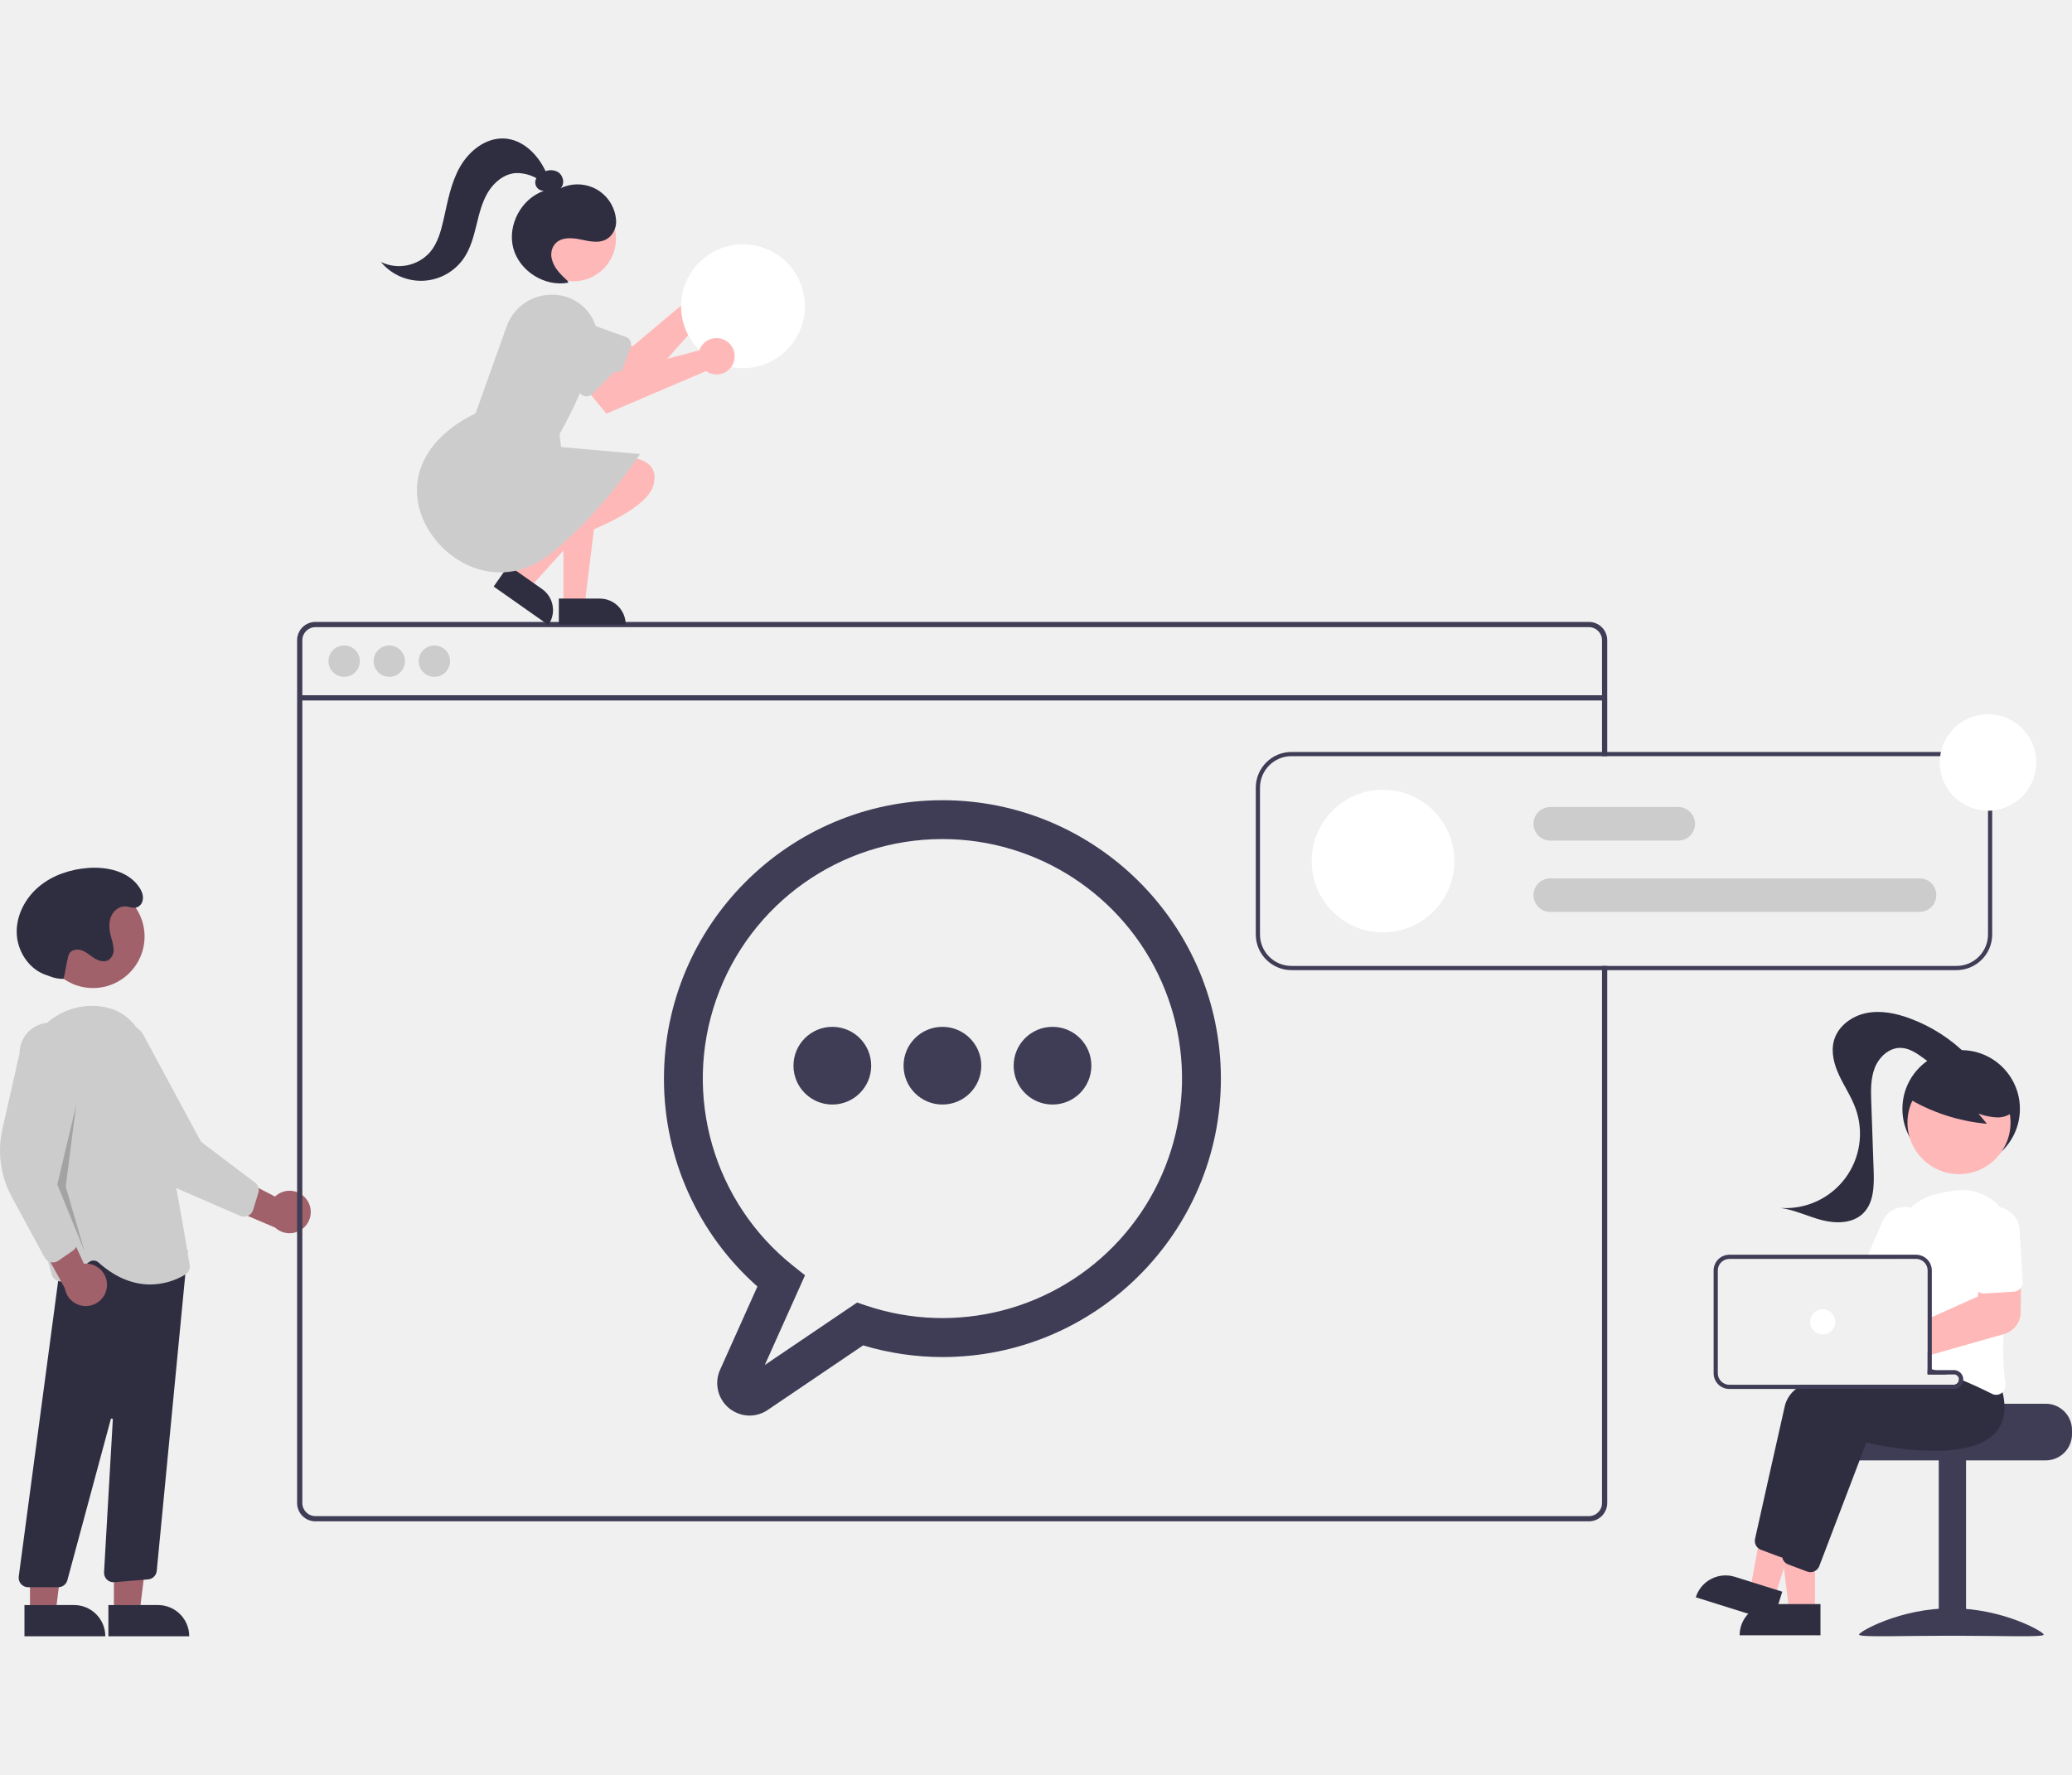
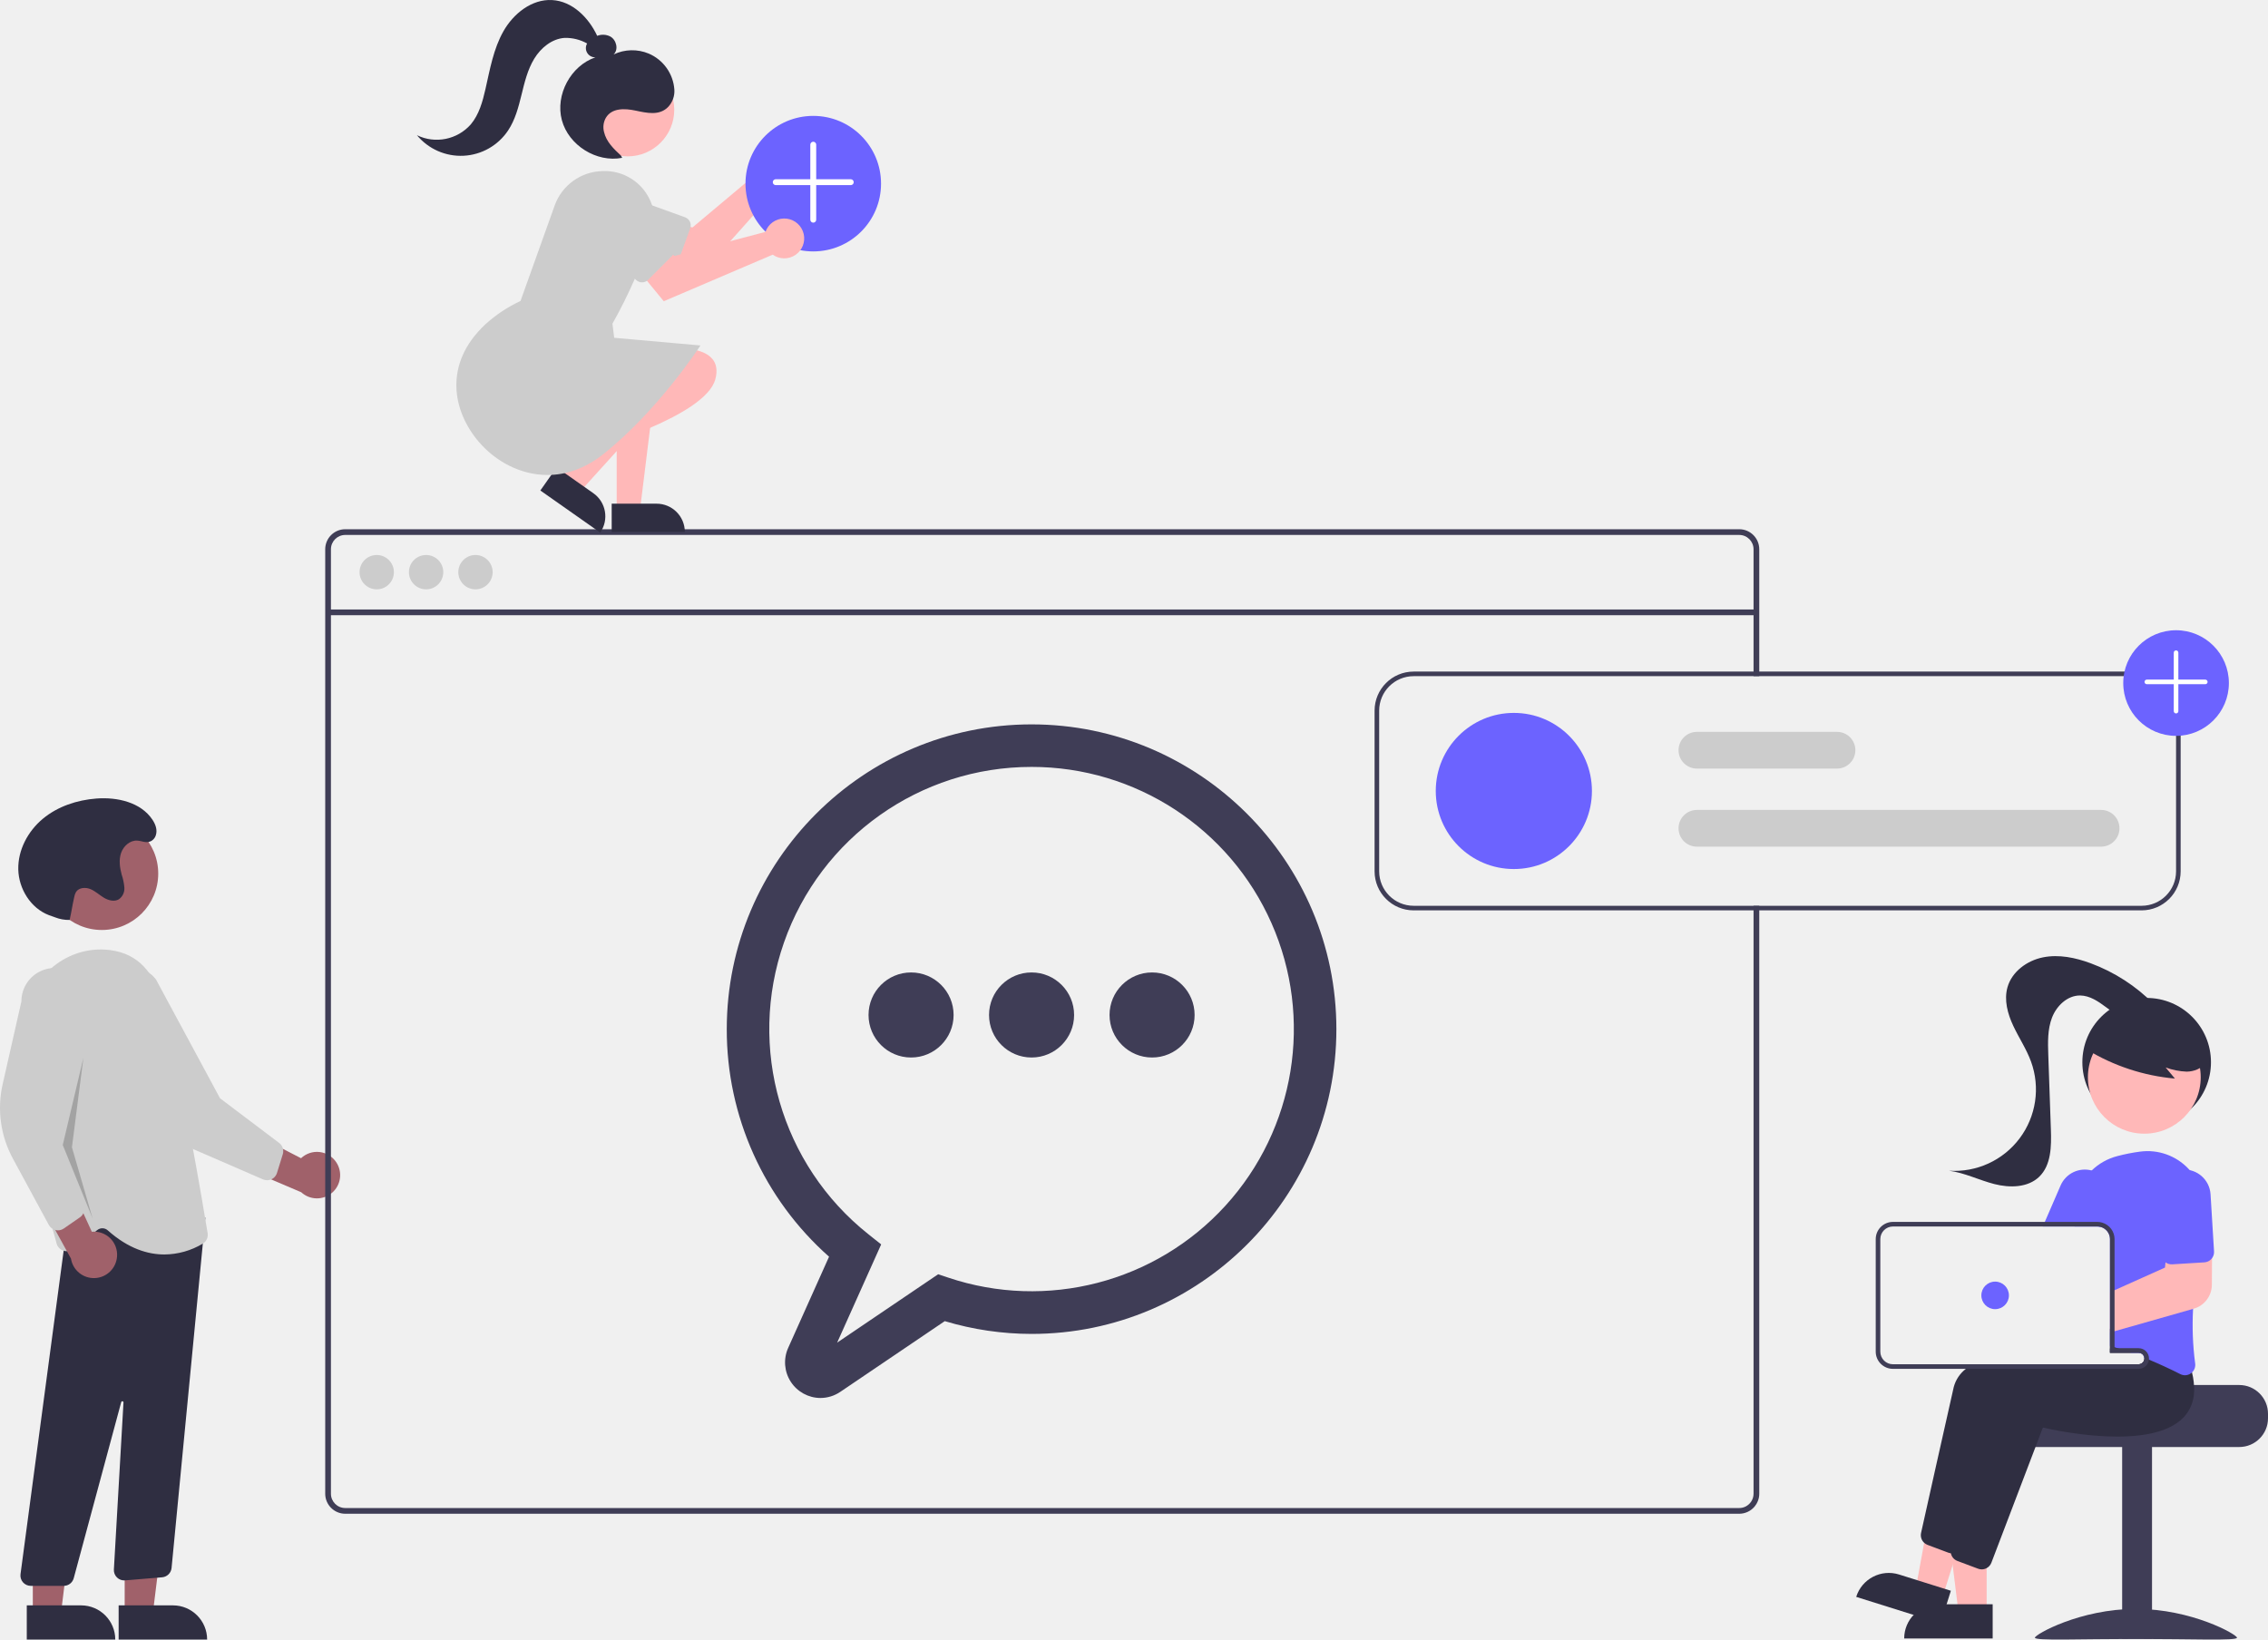
- <svg xmlns="http://www.w3.org/2000/svg" data-name="Layer 1" width="600" height="514" viewBox="0 0 987.587 714.028">
+ <svg xmlns="http://www.w3.org/2000/svg" data-name="Layer 1" width="987.587" height="714.028" viewBox="0 0 987.587 714.028">
  <path d="M252.615,599.14a10.056,10.056,0,0,0-15.32-1.744l-31.754-16.39,1.974,18.464,29.852,12.734a10.11,10.11,0,0,0,15.249-13.064Z" transform="translate(-106.2065 -92.98608)" fill="#a0616a" />
  <path d="M224.395,606.572a4.505,4.505,0,0,1-3.669.039L190.564,593.527a46.373,46.373,0,0,1-23.462-22.698l-15.857-33.471a14.497,14.497,0,1,1,22.901-17.781l27.873,51.714,25.737,19.442a4.515,4.515,0,0,1,1.587,4.921l-2.526,8.159a4.506,4.506,0,0,1-1.524,2.211A4.455,4.455,0,0,1,224.395,606.572Z" transform="translate(-106.2065 -92.98608)" fill="#ccc" />
  <circle cx="44.34" cy="380.447" r="24.561" fill="#a0616a" />
  <polygon points="54.289 702.644 66.548 702.643 72.381 655.355 54.286 655.356 54.289 702.644" fill="#a0616a" />
  <path d="M157.868,792.126h38.531a0,0,0,0,1,0,0V807.013a0,0,0,0,1,0,0H172.755a14.887,14.887,0,0,1-14.887-14.887v0A0,0,0,0,1,157.868,792.126Z" transform="translate(248.097 1506.145) rotate(179.9974)" fill="#2f2e41" />
  <polygon points="14.289 702.644 26.548 702.643 32.381 655.355 14.286 655.356 14.289 702.644" fill="#a0616a" />
  <path d="M117.868,792.126h38.531a0,0,0,0,1,0,0V807.013a0,0,0,0,1,0,0H132.755a14.887,14.887,0,0,1-14.887-14.887v0a0,0,0,0,1,0,0Z" transform="translate(168.097 1506.147) rotate(179.9974)" fill="#2f2e41" />
  <path d="M116.214,782.094a4.499,4.499,0,0,1-1.075-3.559l21.465-160.985,53.329,9.057,5.691-3.415L180.906,775.936a4.512,4.512,0,0,1-4.096,3.964l-16.148,1.346a4.499,4.499,0,0,1-4.866-4.742l4.181-72.742a.5.5,0,0,0-.982-.16l-20.683,76.7a4.508,4.508,0,0,1-4.345,3.329H119.6A4.498,4.498,0,0,1,116.214,782.094Z" transform="translate(-106.2065 -92.98608)" fill="#2f2e41" />
  <path d="M153.147,628.819a3.533,3.533,0,0,0-4.516-.188l-10.662,8.293a4.496,4.496,0,0,1-7.087-2.307c-5.23-18.315-17.078-64.418-14.159-96.866,1.655-18.393,17.537-32.371,35.405-31.198,12.216.814,20.252,7.861,23.886,20.944,8.923,32.122,18.728,91.044,20.603,102.53a4.48,4.48,0,0,1-2.136,4.589,32.939,32.939,0,0,1-16.692,4.697C170.669,639.313,162.132,636.834,153.147,628.819Z" transform="translate(-106.2065 -92.98608)" fill="#ccc" />
  <path d="M157.17,640.245a10.056,10.056,0,0,0-10.979-10.827l-14.872-32.493-9.842,15.747,15.631,28.442a10.11,10.11,0,0,0,20.061-.869Z" transform="translate(-106.2065 -92.98608)" fill="#a0616a" />
  <path d="M130.377,628.678a4.505,4.505,0,0,1-2.911-2.233L111.807,597.536a46.374,46.374,0,0,1-4.454-32.339l8.178-36.123a14.497,14.497,0,1,1,28.993.142l-9.981,57.893,8.254,31.181a4.515,4.515,0,0,1-1.789,4.852l-7.023,4.861a4.506,4.506,0,0,1-2.564.8A4.455,4.455,0,0,1,130.377,628.678Z" transform="translate(-106.2065 -92.98608)" fill="#ccc" />
  <polygon points="36.325 460.644 27.325 498.644 40.325 530.644 31.325 499.644 36.325 460.644" opacity="0.2" />
  <path d="M136.531,493.63a16.539,16.539,0,0,1-6.388-1.156c-.894-.345-1.822-.628-2.715-.973-7.882-3.045-13.074-11.439-13.26-19.886s4.189-16.646,10.685-22.05,14.91-8.177,23.335-8.819c9.075-.691,19.294,1.61,24.365,9.168,1.35,2.012,2.294,4.453,1.494,6.882a4.404,4.404,0,0,1-1.241,1.906c-2.265,2.015-4.522.5-6.831.366-3.173-.184-6.023,2.385-7.048,5.394s-.573,6.322.254,9.391a23.459,23.459,0,0,1,1.183,5.71,5.741,5.741,0,0,1-2.379,5.055c-1.983,1.199-4.587.505-6.571-.692s-3.698-2.86-5.842-3.741-5.022-.685-6.27,1.267a6.935,6.935,0,0,0-.793,2.289c-1.118,5.095-.861,4.795-1.98,9.89Z" transform="translate(-106.2065 -92.98608)" fill="#2f2e41" />
  <path d="M863.54,323.466h-607a8.728,8.728,0,0,0-8.72,8.72v411.32a8.728,8.728,0,0,0,8.72,8.72h607a8.712,8.712,0,0,0,6.63-3.06,2.04,2.04,0,0,0,.19-.24,8.165,8.165,0,0,0,1.25-2.11,8.499,8.499,0,0,0,.66-3.31v-256.05h-2.49v256.05a6.179,6.179,0,0,1-1.03,3.42,6.453,6.453,0,0,1-2.36,2.12,6.182,6.182,0,0,1-2.85.69h-607a6.238,6.238,0,0,1-6.23-6.23v-411.32a6.238,6.238,0,0,1,6.23-6.23h607a6.239,6.239,0,0,1,6.24,6.23v55.27H872.27v-55.27A8.729,8.729,0,0,0,863.54,323.466Z" transform="translate(-106.2065 -92.98608)" fill="#3f3d56" />
  <rect x="142.855" y="265.433" width="621.957" height="2.493" fill="#3f3d56" />
  <circle cx="164.044" cy="249.18" r="7.478" fill="#ccc" />
  <circle cx="185.544" cy="249.18" r="7.478" fill="#ccc" />
  <circle cx="207.045" cy="249.18" r="7.478" fill="#ccc" />
  <path d="M463.463,701.81a15.479,15.479,0,0,1-14.066-21.782l17.816-39.75a131.986,131.986,0,0,1-44.541-99.096c0-73.185,59.541-132.727,132.727-132.727s132.727,59.542,132.727,132.727S628.584,673.91,555.398,673.91a131.985,131.985,0,0,1-37.798-5.567l-45.47,30.782A15.433,15.433,0,0,1,463.463,701.81ZM555.398,426.976a114.141,114.141,0,0,0-71.106,203.479l5.613,4.476-19.17,42.773,43.991-29.782,4.344,1.459A114.175,114.175,0,1,0,555.398,426.976Z" transform="translate(-106.2065 -92.98608)" fill="#3f3d56" />
  <circle cx="449.192" cy="442.024" r="18.52" fill="#3f3d56" />
  <circle cx="396.718" cy="442.024" r="18.52" fill="#3f3d56" />
  <circle cx="501.665" cy="442.024" r="18.52" fill="#3f3d56" />
  <path d="M1021.118,461.708h-176a8,8,0,1,1,0-16h176a8,8,0,0,1,0,16Z" transform="translate(-106.2065 -92.98608)" fill="#ccc" />
  <path d="M906.118,427.708h-61a8,8,0,1,1,0-16h61a8,8,0,0,1,0,16Z" transform="translate(-106.2065 -92.98608)" fill="#ccc" />
-   <circle cx="659.195" cy="344.47" r="34" fill="#ffffff" />
+   <circle cx="659.195" cy="344.47" r="34" fill="#6c63ff" />
  <path d="M1038.76,385.456h-317a17.024,17.024,0,0,0-17,17v70a17.024,17.024,0,0,0,17,17h317a17.024,17.024,0,0,0,17-17v-70A17.024,17.024,0,0,0,1038.76,385.456Zm15,87a15.018,15.018,0,0,1-15,15h-317a15.018,15.018,0,0,1-15-15v-70a15.018,15.018,0,0,1,15-15h317a15.018,15.018,0,0,1,15,15Z" transform="translate(-106.2065 -92.98608)" fill="#3f3d56" />
-   <circle cx="947.554" cy="297.47" r="23" fill="#ffffff" />
+   <circle cx="947.554" cy="297.47" r="23" fill="#6c63ff" />
  <path d="M1053.053,403.391a.996.996,0,0,1-.293-.707V377.228a1.0 1,0,1,1,2,0V402.684a1,1,0,0,1-1.707.707Z" transform="translate(-106.2065 -92.98608)" fill="#fff" />
  <path d="M1040.325,390.663a1,1,0,0,1,.707-1.707h25.456a1.0 1,0,1,1,0,2h-25.456A.996.996,0,0,1,1040.325,390.663Z" transform="translate(-106.2065 -92.98608)" fill="#fff" />
  <path d="M1081.294,696.163h-48.01c0,1.38-49.48,2.5-49.48,2.5a12.86,12.86,0,0,0-2.11,2,12.41,12.41,0,0,0-2.9,8v2a12.505,12.505,0,0,0,12.5,12.5h90a12.511,12.511,0,0,0,12.5-12.5v-2A12.517,12.517,0,0,0,1081.294,696.163Z" transform="translate(-106.2065 -92.98608)" fill="#3f3d56" />
  <rect x="924.082" y="629.68" width="13" height="84" fill="#3f3d56" />
  <path d="M1080.289,806.209c0,1.405-19.699.543-44,.543s-44,.861-44-.543,19.699-12.543,44-12.543S1080.289,804.805,1080.289,806.209Z" transform="translate(-106.2065 -92.98608)" fill="#3f3d56" />
  <circle cx="934.753" cy="462.608" r="28" fill="#2f2e41" />
  <polygon points="865.073 702.175 852.813 702.174 846.98 654.886 865.075 654.887 865.073 702.175" fill="#ffb8b8" />
  <path d="M844.056,698.671h23.644a0,0,0,0,1,0,0v14.887a0,0,0,0,1,0,0H829.169a0,0,0,0,1,0,0v0A14.887,14.887,0,0,1,844.056,698.671Z" fill="#2f2e41" />
  <polygon points="845.935 695.332 834.238 691.661 842.83 644.796 860.094 650.214 845.935 695.332" fill="#ffb8b8" />
  <path d="M930.708,779.653H954.352a0,0,0,0,1,0,0v14.887a0,0,0,0,1,0,0H915.821a0,0,0,0,1,0,0v0A14.887,14.887,0,0,1,930.708,779.653Z" transform="translate(172.3638 -336.8571) rotate(17.42262)" fill="#2f2e41" />
  <path d="M1048.46,687.965a37.872,37.872,0,0,0-1.52-7.02l-2.29-2.88-5.96-7.48-.26.01c-.44.02-2.271.12-5.1.34h-.03c-1.75.14-3.89.32-6.32.55-.64.07-1.31.13-2,.2v10.44h12.5a2.504,2.504,0,0,1,2.48,2.18c.01.11.02.21.02.32a2.501,2.501,0,0,1-2.5,2.5h-72.6a28.404,28.404,0,0,0-2.66,2,14.882,14.882,0,0,0-5.25,7.86c-4.24,18.64-11.97,53.4-14.25,63.61a4.538,4.538,0,0,0,1.35,4.28,4.436,4.436,0,0,0,1.47.91l9.02,3.38a4.792,4.792,0,0,0,1.15.27c.05,0,.09.01.14.01a2.614,2.614,0,0,0,.28.01,4.532,4.532,0,0,0,4.21-2.9l7.12-18.68,10.97-28.8,4.34-11.39c5.03,1.18,47.23,10.52,61.36-4.53a16.068,16.068,0,0,0,3.24-5.11A20.802,20.802,0,0,0,1048.46,687.965Z" transform="translate(-106.2065 -92.98608)" fill="#2f2e41" />
  <path d="M1060.7,690.685c-.22-.89-.47-1.81-.76-2.74l-8.25-10.36-.26.01c-.52.03-2.99.16-6.78.47-4.3.36-10.31.94-17.06,1.85-.2.02-.41.05-.61.08-.66.09-1.33.18-2,.28v1.85h12.5a2.504,2.504,0,0,1,2.48,2.18c.01.11.02.21.02.32a2.501,2.501,0,0,1-2.5,2.5H993.3c-1.93.63-3.79,1.29-5.57,2-9.34,3.7-16.33,8.55-17.76,14.86-.48,2.12-1.01,4.45-1.57,6.93-2.08,9.22-4.61,20.51-6.9,30.77v.01c-.47,2.12-.94,4.18-1.39,6.18-1.91,8.6-3.53,15.89-4.39,19.72-.02.11-.04.21-.06.32v.02a4.667,4.667,0,0,0,.28,2.29l.01.01v.01a4.43,4.43,0,0,0,1.3,1.79,4.593,4.593,0,0,0,1.29.75l9.02,3.38a4.58,4.58,0,0,0,1.57.29,4.435,4.435,0,0,0,2.15-.55,4.501,4.501,0,0,0,2.06-2.35l19.42-50.96,3.01-7.91c5.03,1.18,47.23,10.51,61.36-4.53a16.891,16.891,0,0,0,4.48-11.07A29.687,29.687,0,0,0,1060.7,690.685Z" transform="translate(-106.2065 -92.98608)" fill="#2f2e41" />
-   <path d="M1059.59,602.465c-.16-.19-.33-.38-.51-.56a24.472,24.472,0,0,0-20.97-7.39,79.362,79.362,0,0,0-9.91,1.95,24.981,24.981,0,0,0-11.18,6.27,24.414,24.414,0,0,0-7.41,18.2c.04,1.37.05,2.77.03,4.19,0,.66-.01,1.33-.02,2h9.86a5.32,5.32,0,0,1,1.27.15,5.511,5.511,0,0,1,4.23,5.35v46.52c.67.19,1.34.38,2,.58.21.07.41.13.61.19.23.07.46.14.68.21q3.045.945,5.95,2h3.26a2.504,2.504,0,0,1,2.48,2.18c.68.27,1.34.54,1.99.81,2.31.96,4.5,1.92,6.51,2.85,2.71,1.24,5.12,2.42,7.14,3.45a4.587,4.587,0,0,0,2.05.5,4.404,4.404,0,0,0,2.6-.86,5.529,5.529,0,0,0,.45-.37,4.505,4.505,0,0,0,1.37-3.98,128.086,128.086,0,0,1-.9-23.7c.28-6.65.88-13.47,1.66-20.06.42-3.57.89-7.07,1.38-10.44.47-3.22.97-6.31,1.46-9.23A24.607,24.607,0,0,0,1059.59,602.465Z" transform="translate(-106.2065 -92.98608)" fill="#ffffff" />
-   <path d="M1018.6,603.285a11.859,11.859,0,0,0-1.58-.55,11.499,11.499,0,0,0-13.54,6.53l-6.87,15.86-.86,2h23.73a5.32,5.32,0,0,1,1.27.15l.8-1.85,3.04-7.02A11.511,11.511,0,0,0,1018.6,603.285Z" transform="translate(-106.2065 -92.98608)" fill="#ffffff" />
+   <path d="M1059.59,602.465c-.16-.19-.33-.38-.51-.56a24.472,24.472,0,0,0-20.97-7.39,79.362,79.362,0,0,0-9.91,1.95,24.981,24.981,0,0,0-11.18,6.27,24.414,24.414,0,0,0-7.41,18.2c.04,1.37.05,2.77.03,4.19,0,.66-.01,1.33-.02,2h9.86a5.32,5.32,0,0,1,1.27.15,5.511,5.511,0,0,1,4.23,5.35v46.52c.67.19,1.34.38,2,.58.21.07.41.13.61.19.23.07.46.14.68.21q3.045.945,5.95,2h3.26a2.504,2.504,0,0,1,2.48,2.18c.68.27,1.34.54,1.99.81,2.31.96,4.5,1.92,6.51,2.85,2.71,1.24,5.12,2.42,7.14,3.45a4.587,4.587,0,0,0,2.05.5,4.404,4.404,0,0,0,2.6-.86,5.529,5.529,0,0,0,.45-.37,4.505,4.505,0,0,0,1.37-3.98,128.086,128.086,0,0,1-.9-23.7c.28-6.65.88-13.47,1.66-20.06.42-3.57.89-7.07,1.38-10.44.47-3.22.97-6.31,1.46-9.23A24.607,24.607,0,0,0,1059.59,602.465Z" transform="translate(-106.2065 -92.98608)" fill="#6c63ff" />
+   <path d="M1018.6,603.285a11.859,11.859,0,0,0-1.58-.55,11.499,11.499,0,0,0-13.54,6.53l-6.87,15.86-.86,2h23.73a5.32,5.32,0,0,1,1.27.15l.8-1.85,3.04-7.02A11.511,11.511,0,0,0,1018.6,603.285Z" transform="translate(-106.2065 -92.98608)" fill="#6c63ff" />
  <circle cx="933.729" cy="469.16" r="24.561" fill="#ffb8b8" />
  <path d="M1014.933,550.079a88.591,88.591,0,0,0,38.326,12.628l-4.04-4.841a29.688,29.688,0,0,0,9.171,1.821c3.13-.049,6.41-1.254,8.186-3.832a9.342,9.342,0,0,0,.625-8.63,17.694,17.694,0,0,0-5.566-6.96,33.139,33.139,0,0,0-30.844-5.512,19.806,19.806,0,0,0-9.212,5.909c-2.328,2.872-6.811,5.432-5.619,8.932Z" transform="translate(-106.2065 -92.98608)" fill="#2f2e41" />
  <path d="M1044.066,530.258a75.485,75.485,0,0,0-27.463-17.759c-6.639-2.459-13.865-3.979-20.805-2.582s-13.504,6.198-15.44,13.008c-1.583,5.568.052,11.564,2.509,16.806s5.738,10.102,7.725,15.54a35.468,35.468,0,0,1-35.689,47.562c6.819.914,13.105,4.119,19.771,5.825s14.533,1.59,19.486-3.185c5.241-5.052,5.346-13.267,5.092-20.542q-.565-16.222-1.13-32.445c-.192-5.515-.356-11.208,1.633-16.356s6.716-9.656,12.235-9.609c4.183.035,7.884,2.569,11.239,5.068s6.904,5.165,11.071,5.536,8.923-2.711,8.611-6.883Z" transform="translate(-106.2065 -92.98608)" fill="#2f2e41" />
  <path d="M1064.21,632.505l-14.02.38-1.02,9.85-.23,2.28-21.96,9.86-2,.9v17.53l2-.57,6.32-1.8h.03l27.84-7.93.32-.09a10.879,10.879,0,0,0,7.86-10.35l.07-11.63.06-8.57Z" transform="translate(-106.2065 -92.98608)" fill="#ffb8b8" />
-   <path d="M1068.77,613.025a11.502,11.502,0,0,0-22.96,1.41l1.53,24.96a4.486,4.486,0,0,0,1.83,3.34,4.435,4.435,0,0,0,2.94.87l10.72-.66,3.25-.2a4.385,4.385,0,0,0,3.1-1.51,3.137,3.137,0,0,0,.24-.3,4.469,4.469,0,0,0,.88-2.96Z" transform="translate(-106.2065 -92.98608)" fill="#ffffff" />
+   <path d="M1068.77,613.025a11.502,11.502,0,0,0-22.96,1.41l1.53,24.96a4.486,4.486,0,0,0,1.83,3.34,4.435,4.435,0,0,0,2.94.87l10.72-.66,3.25-.2a4.385,4.385,0,0,0,3.1-1.51,3.137,3.137,0,0,0,.24-.3,4.469,4.469,0,0,0,.88-2.96Z" transform="translate(-106.2065 -92.98608)" fill="#6c63ff" />
  <path d="M1028.27,680.125h-1.29v-.13c-.66.09-1.33.18-2,.28v1.85h9.24Q1031.31,681.075,1028.27,680.125Zm0,0h-1.29v-.13c-.66.09-1.33.18-2,.28v1.85h9.24Q1031.31,681.075,1028.27,680.125Zm9.21,0h-10.5v-47.5a7.511,7.511,0,0,0-5.43-7.2,7.051,7.051,0,0,0-2.07-.3h-89a7.509,7.509,0,0,0-7.5,7.5v49a7.503,7.503,0,0,0,7.5,7.5h107a4.505,4.505,0,0,0,4.47-4.01,3.903,3.903,0,0,0,.03-.49A4.507,4.507,0,0,0,1037.48,680.125Zm2.5,4.5a2.501,2.501,0,0,1-2.5,2.5h-107a5.503,5.503,0,0,1-5.5-5.5v-49a5.503,5.503,0,0,1,5.5-5.5h89a5.32,5.32,0,0,1,1.27.15,5.511,5.511,0,0,1,4.23,5.35v49.5h12.5a2.504,2.504,0,0,1,2.48,2.18C1039.97,684.415,1039.98,684.515,1039.98,684.625Zm-11.71-4.5h-1.29v-.13c-.66.09-1.33.18-2,.28v1.85h9.24Q1031.31,681.075,1028.27,680.125Z" transform="translate(-106.2065 -92.98608)" fill="#3f3d56" />
-   <circle cx="868.77" cy="564.141" r="6" fill="#ffffff" />
+   <circle cx="868.77" cy="564.141" r="6" fill="#6c63ff" />
  <path d="M439.06,164.354a8.701,8.701,0,0,0,.041,1.37l-31.402,26.354-9.364-3.391-6.964,13.464,20.474,9.745,34.33-38.524a8.676,8.676,0,1,0-7.114-9.018Z" transform="translate(-106.2065 -92.98608)" fill="#ffb8b8" />
  <path d="M396.945,208.609l-30.324-10.945a11.159,11.159,0,1,1,7.577-20.993l30.324,10.945a3.719,3.719,0,0,1,2.236,4.761l-5.051,13.996a3.725,3.725,0,0,1-4.762,2.236Z" transform="translate(-106.2065 -92.98608)" fill="#ccc" />
  <polygon points="268.53 222.252 278.664 222.251 283.485 183.161 268.528 183.162 268.53 222.252" fill="#ffb8b8" />
  <path d="M372.565,312.342h31.851a0,0,0,0,1,0,0v12.306a0,0,0,0,1,0,0H384.871a12.306,12.306,0,0,1-12.306-12.306v0A0,0,0,0,1,372.565,312.342Z" transform="translate(670.7879 543.9854) rotate(179.9974)" fill="#2f2e41" />
  <polygon points="243.484 209.16 251.774 214.989 278.202 185.786 265.967 177.184 243.484 209.16" fill="#ffb8b8" />
  <path d="M342.143,304.569h31.851a0,0,0,0,1,0,0v12.306a0,0,0,0,1,0,0H354.448a12.306,12.306,0,0,1-12.306-12.306v0a0,0,0,0,1,0,0Z" transform="translate(366.0605 677.8653) rotate(-144.8891)" fill="#2f2e41" />
  <path d="M396.912,244.822s25.291-2.984,20.751,13.428-55.121,30.585-55.121,30.585Z" transform="translate(-106.2065 -92.98608)" fill="#ffb8b8" />
  <circle cx="273.298" cy="47.794" r="20.303" fill="#ffb8b8" />
  <path d="M314.757,285.474c-11.553-13.452-15.595-34.098,2.828-51.269a60.725,60.725,0,0,1,15.28-10.147l14.849-41.525a22.628,22.628,0,0,1,20.911-15.042,21.655,21.655,0,0,1,21.007,13.509,18.796,18.796,0,0,1,.583,13.312,213.825,213.825,0,0,1-17.325,39.64l.768,6.142,37.532,3.336-.35.569c-.183.297-18.551,28.284-42.05,46.861-8.035,6.352-16.343,8.984-24.185,8.983C332.713,299.843,321.898,293.789,314.757,285.474Z" transform="translate(-106.2065 -92.98608)" fill="#ccc" />
  <path d="M311.215,147.149c3.592-4.28,5.133-9.879,6.372-15.327,1.961-8.621,3.478-17.535,7.835-25.228,4.356-7.693,12.363-14.067,21.191-13.582,8.777.482,15.874,7.544,19.64,15.579a6.987,6.987,0,0,1,5.674.274c2.715,1.487,3.73,5.712,1.47,7.828a18.757,18.757,0,0,1,15.274-.381,18.463,18.463,0,0,1,11.184,15.668,10.066,10.066,0,0,1-2.676,7.552c-3.895,4.01-9.405,2.627-14.304,1.605-4.627-.965-10.263-1.225-12.87,3.183a8.263,8.263,0,0,0-.804,6.039c.999,4.401,4.257,7.467,7.418,10.401l.517.96c-11.162,2.177-23.35-5.446-26.278-16.435s3.851-23.665,14.616-27.331h0a4.025,4.025,0,0,1-3.614-6.032,19.136,19.136,0,0,0-9.767-2.437c-5.56.365-10.372,4.323-13.266,9.085-2.894,4.762-4.204,10.289-5.532,15.701-1.327,5.412-2.764,10.928-5.858,15.562a24.765,24.765,0,0,1-39.678,2.035A19.764,19.764,0,0,0,311.215,147.149Z" transform="translate(-106.2065 -92.98608)" fill="#2f2e41" />
-   <circle cx="354.129" cy="79.982" r="29.512" fill="#ffffff" />
+   <circle cx="354.129" cy="79.982" r="29.512" fill="#6c63ff" />
  <path d="M459.428,189.565a1.278,1.278,0,0,1-.376-.907v-32.663a1.283,1.283,0,0,1,2.566,0v32.663a1.283,1.283,0,0,1-2.19.907Z" transform="translate(-106.2065 -92.98608)" fill="#fff" />
  <path d="M443.096,173.234a1.283,1.283,0,0,1,.907-2.19h32.663a1.283,1.283,0,1,1,0,2.566h-32.663A1.278,1.278,0,0,1,443.096,173.234Z" transform="translate(-106.2065 -92.98608)" fill="#fff" />
  <path d="M440.077,192.707a8.703,8.703,0,0,0-.545,1.257l-39.626,10.508-7.035-7.049-12.026,9.227,14.39,17.523,47.449-20.279a8.676,8.676,0,1,0-2.606-11.187Z" transform="translate(-106.2065 -92.98608)" fill="#ffb8b8" />
  <path d="M383.146,214.865l-22.796-22.796A11.159,11.159,0,1,1,376.131,176.287l22.796,22.796a3.719,3.719,0,0,1,0,5.26l-10.521,10.522a3.725,3.725,0,0,1-5.261,0Z" transform="translate(-106.2065 -92.98608)" fill="#ccc" />
</svg>
